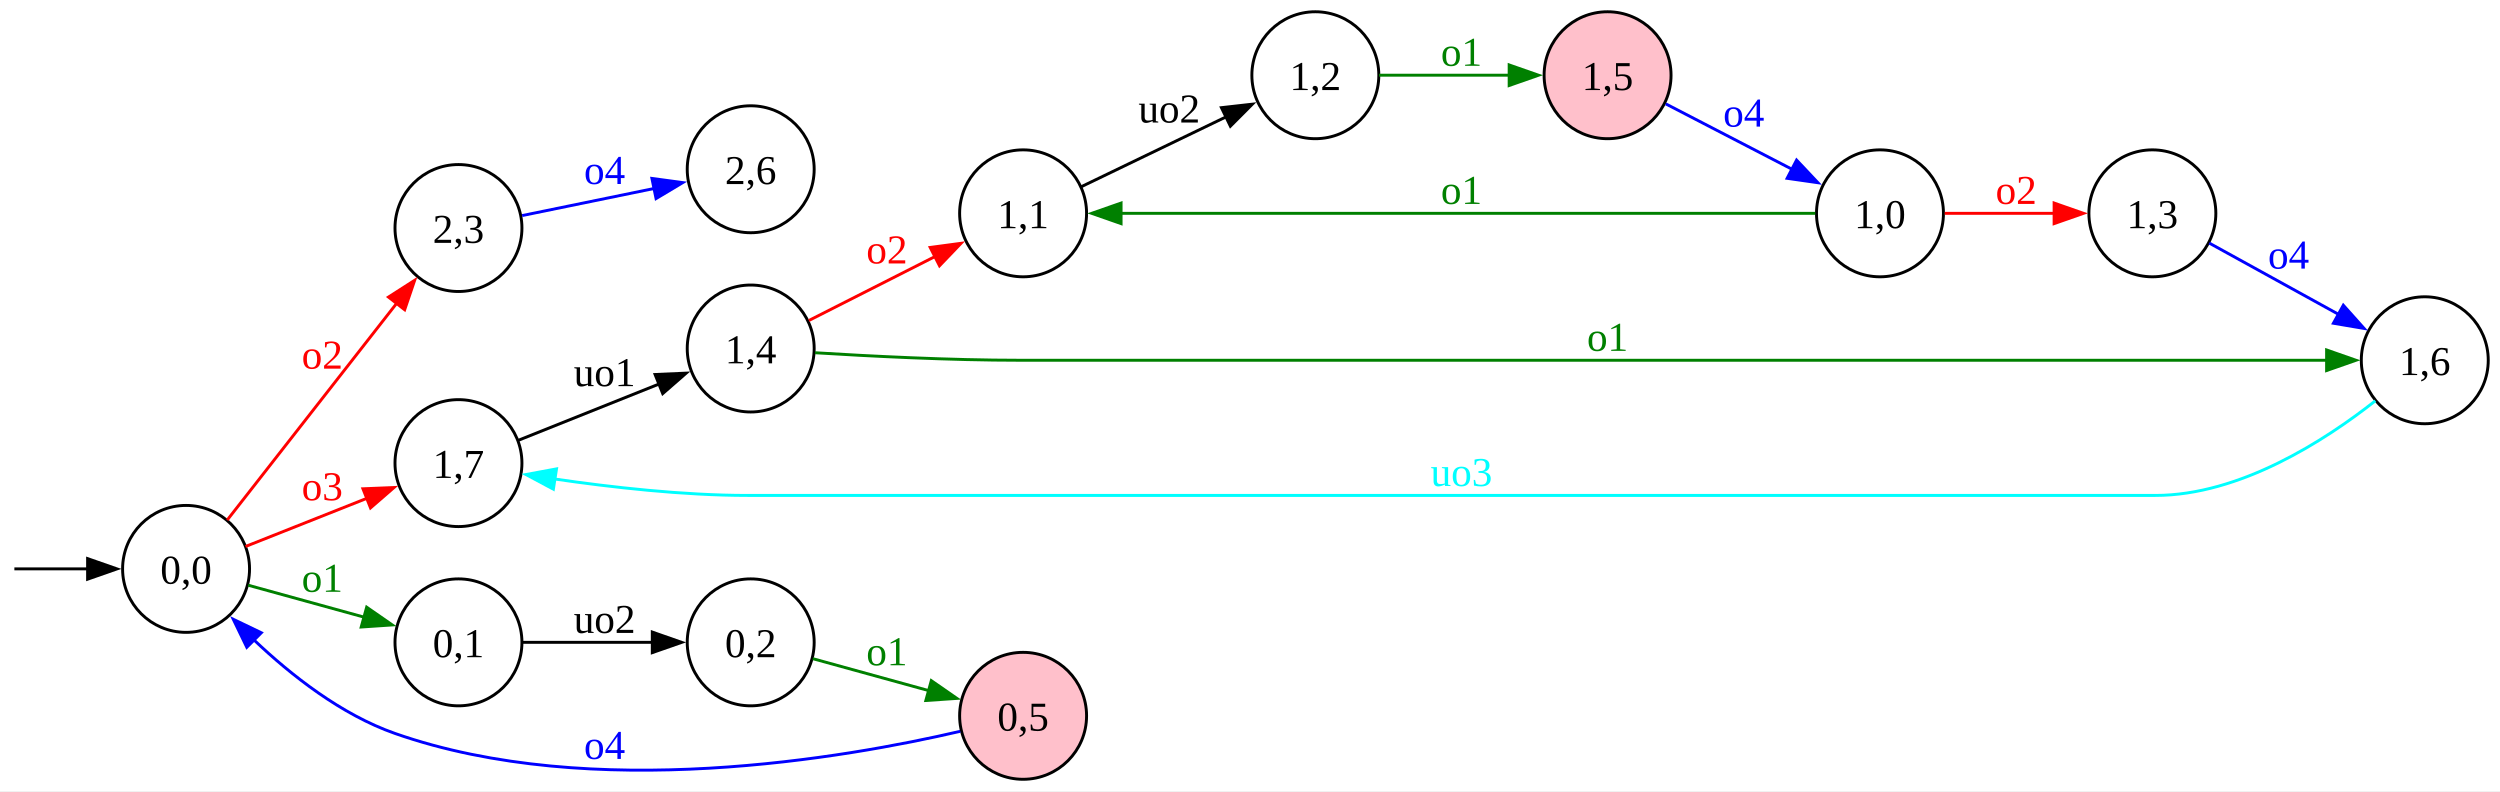
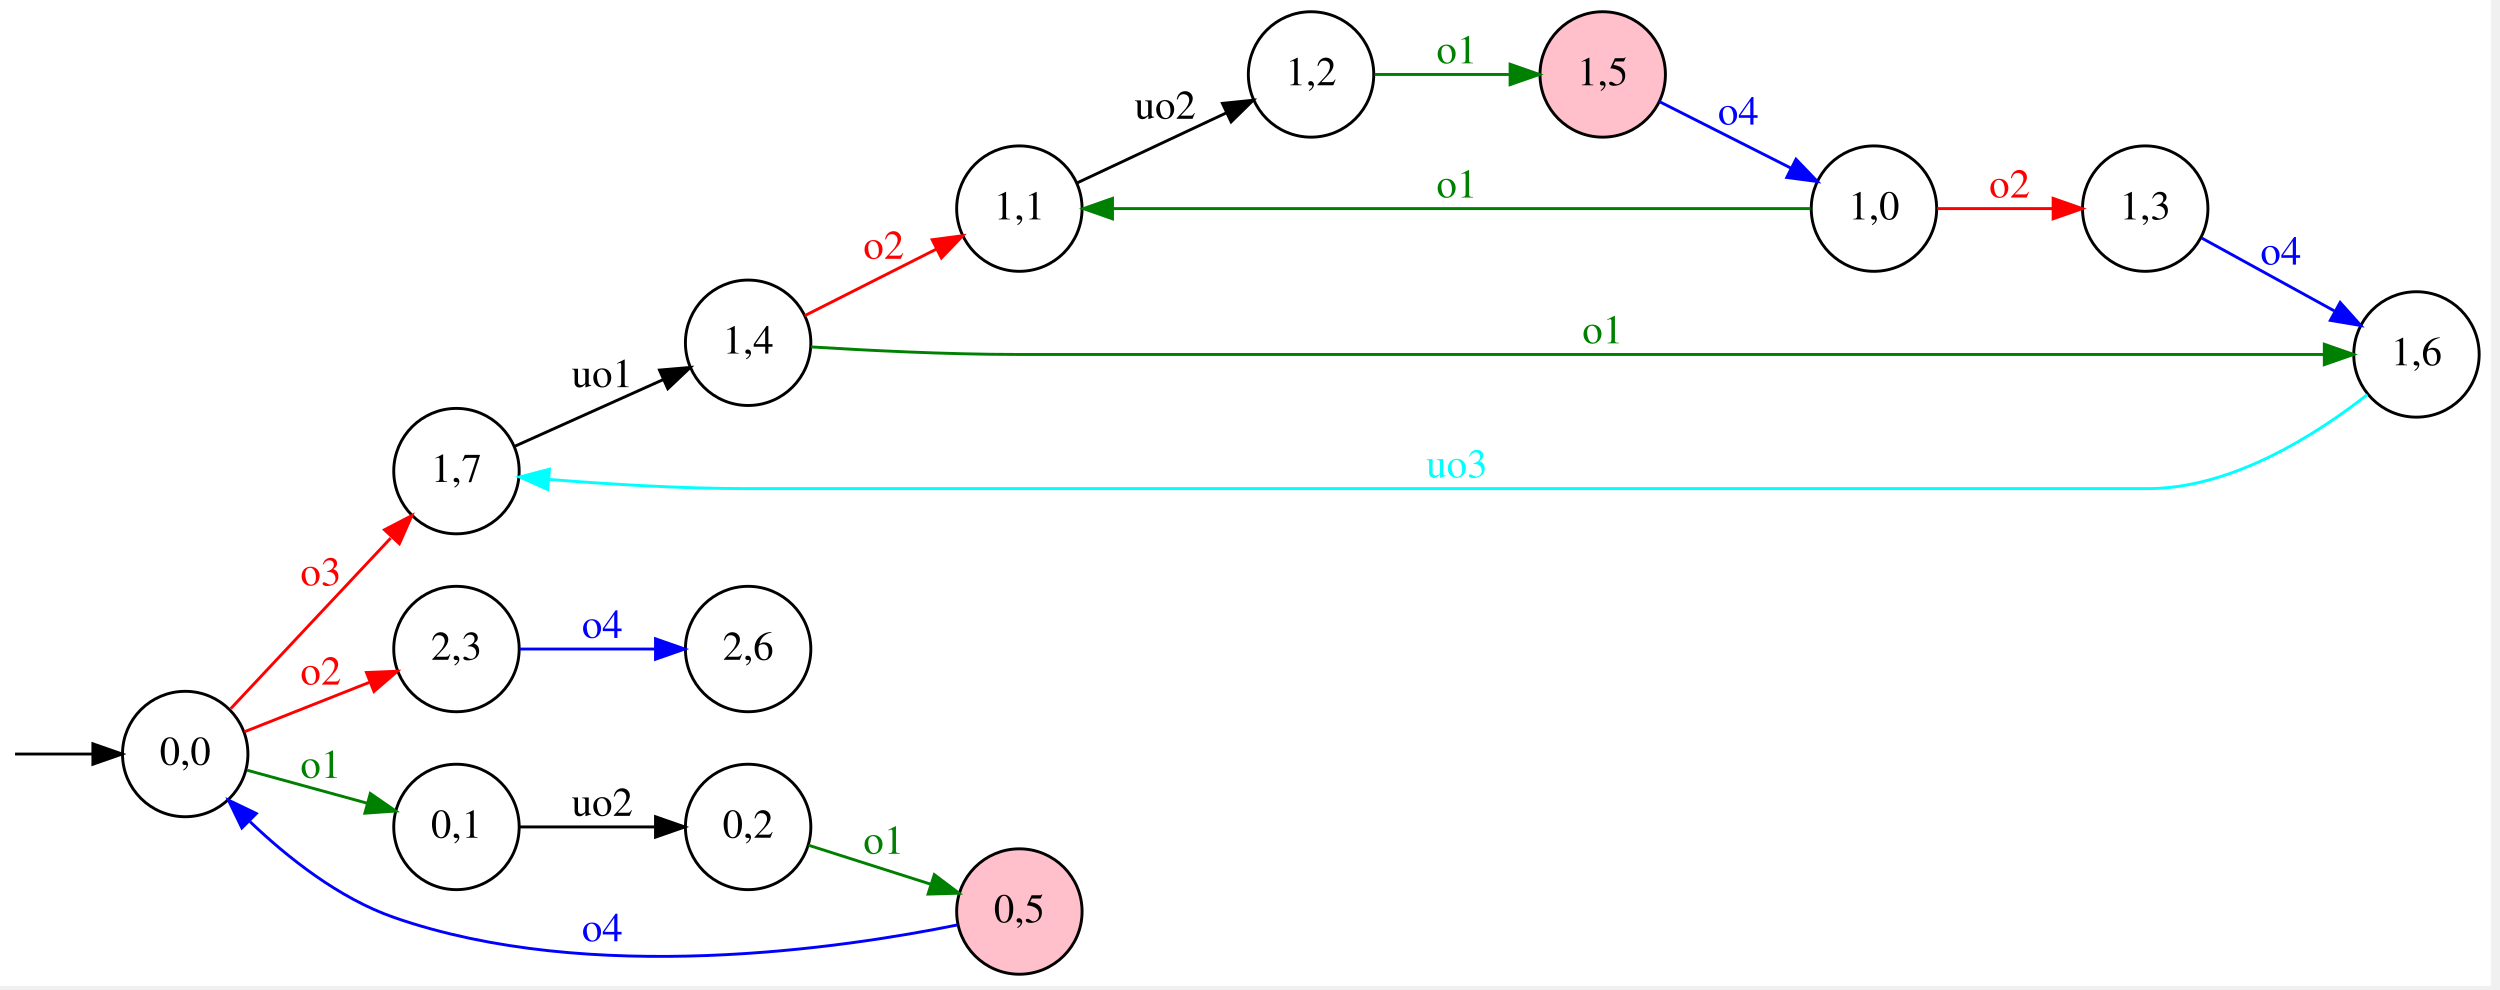
- <svg xmlns="http://www.w3.org/2000/svg" width="720pt" height="228pt" viewBox="0.00 0.00 720.00 228.00">
-   <g id="graph0" class="graph" transform="scale(0.846292 0.846292) rotate(0) translate(4 265.2)">
-     <polygon fill="white" stroke="none" points="-4,4 -4,-265.2 846.77,-265.2 846.77,4 -4,4" />
+ <svg xmlns="http://www.w3.org/2000/svg" width="720pt" height="285pt" viewBox="0.00 0.00 720.00 284.96">
+   <g id="graph0" class="graph" transform="scale(0.84 0.84) rotate(0) translate(4 334)">
+     <polygon fill="white" stroke="transparent" points="-4,4 -4,-334 850,-334 850,4 -4,4" />
    <g id="node1" class="node">
</g>
    <g id="node2" class="node">
-       <ellipse fill="none" stroke="black" cx="59.32" cy="-71.6" rx="21.6" ry="21.6" />
-       <text xml:space="preserve" text-anchor="middle" x="59.32" y="-66.55" font-family="Times New Roman,serif" font-size="14.00">0,0</text>
+       <ellipse fill="none" stroke="black" cx="59.5" cy="-75.5" rx="21.5" ry="21.5" />
+       <text text-anchor="middle" x="59.5" y="-71.8" font-family="Times,serif" font-size="14.00">0,0</text>
    </g>
    <g id="edge1" class="edge">
-       <path fill="none" stroke="black" d="M0.89,-71.6C2.38,-71.6 13.8,-71.6 26.08,-71.6" />
-       <polygon fill="black" stroke="black" points="25.81,-75.1 35.81,-71.6 25.81,-68.1 25.81,-75.1" />
+       <path fill="none" stroke="black" d="M1.16,-75.5C2.71,-75.5 14.93,-75.5 27.7,-75.5" />
+       <polygon fill="black" stroke="black" points="27.85,-79 37.85,-75.5 27.85,-72 27.85,-79" />
    </g>
    <g id="node3" class="node">
-       <ellipse fill="none" stroke="black" cx="152.02" cy="-187.6" rx="21.6" ry="21.6" />
-       <text xml:space="preserve" text-anchor="middle" x="152.02" y="-182.55" font-family="Times New Roman,serif" font-size="14.00">2,3</text>
+       <ellipse fill="none" stroke="black" cx="152.5" cy="-172.5" rx="21.5" ry="21.5" />
+       <text text-anchor="middle" x="152.5" y="-168.8" font-family="Times,serif" font-size="14.00">1,7</text>
    </g>
    <g id="edge2" class="edge">
-       <path fill="none" stroke="red" d="M73.32,-88.22C88.4,-107.52 113.46,-139.56 131.03,-162.03" />
-       <polygon fill="red" stroke="red" points="128.2,-164.1 137.12,-169.82 133.71,-159.78 128.2,-164.1" />
-       <text xml:space="preserve" text-anchor="middle" x="105.67" y="-139.75" font-family="Times New Roman,serif" font-size="14.00" fill="red">o2</text>
+       <path fill="none" stroke="red" d="M75.12,-91.08C89.93,-106.87 113.02,-131.48 129.93,-149.51" />
+       <polygon fill="red" stroke="red" points="127.82,-152.38 137.22,-157.27 132.93,-147.59 127.82,-152.38" />
+       <text text-anchor="middle" x="106" y="-133.3" font-family="Times,serif" font-size="14.00" fill="red">o3</text>
    </g>
    <g id="node4" class="node">
-       <ellipse fill="none" stroke="black" cx="152.02" cy="-107.6" rx="21.6" ry="21.6" />
-       <text xml:space="preserve" text-anchor="middle" x="152.02" y="-102.55" font-family="Times New Roman,serif" font-size="14.00">1,7</text>
+       <ellipse fill="none" stroke="black" cx="152.5" cy="-111.5" rx="21.5" ry="21.5" />
+       <text text-anchor="middle" x="152.5" y="-107.8" font-family="Times,serif" font-size="14.00">2,3</text>
    </g>
    <g id="edge3" class="edge">
-       <path fill="none" stroke="red" d="M79.56,-79.23C91.62,-84.02 107.42,-90.3 121.1,-95.72" />
-       <polygon fill="red" stroke="red" points="119.51,-98.86 130.09,-99.29 122.09,-92.35 119.51,-98.86" />
-       <text xml:space="preserve" text-anchor="middle" x="105.67" y="-94.96" font-family="Times New Roman,serif" font-size="14.00" fill="red">o3</text>
+       <path fill="none" stroke="red" d="M79.8,-83.13C92.23,-88.05 108.61,-94.53 122.58,-100.06" />
+       <polygon fill="red" stroke="red" points="121.64,-103.45 132.23,-103.88 124.22,-96.94 121.64,-103.45" />
+       <text text-anchor="middle" x="106" y="-99.3" font-family="Times,serif" font-size="14.00" fill="red">o2</text>
    </g>
    <g id="node5" class="node">
-       <ellipse fill="none" stroke="black" cx="152.02" cy="-46.6" rx="21.6" ry="21.6" />
-       <text xml:space="preserve" text-anchor="middle" x="152.02" y="-41.55" font-family="Times New Roman,serif" font-size="14.00">0,1</text>
+       <ellipse fill="none" stroke="black" cx="152.5" cy="-50.5" rx="21.5" ry="21.5" />
+       <text text-anchor="middle" x="152.5" y="-46.8" font-family="Times,serif" font-size="14.00">0,1</text>
    </g>
    <g id="edge4" class="edge">
-       <path fill="none" stroke="green" d="M80.45,-66.05C92.07,-62.85 106.94,-58.75 120.03,-55.14" />
-       <polygon fill="green" stroke="green" points="120.78,-58.57 129.49,-52.53 118.92,-51.82 120.78,-58.57" />
-       <text xml:space="preserve" text-anchor="middle" x="105.67" y="-63.8" font-family="Times New Roman,serif" font-size="14.00" fill="green">o1</text>
+       <path fill="none" stroke="green" d="M80.7,-69.95C92.8,-66.63 108.4,-62.34 121.88,-58.64" />
+       <polygon fill="green" stroke="green" points="122.96,-61.97 131.67,-55.95 121.1,-55.22 122.96,-61.97" />
+       <text text-anchor="middle" x="106" y="-67.3" font-family="Times,serif" font-size="14.00" fill="green">o1</text>
    </g>
    <g id="node6" class="node">
-       <ellipse fill="none" stroke="black" cx="251.47" cy="-207.6" rx="21.6" ry="21.6" />
-       <text xml:space="preserve" text-anchor="middle" x="251.47" y="-202.55" font-family="Times New Roman,serif" font-size="14.00">2,6</text>
+       <ellipse fill="none" stroke="black" cx="252.5" cy="-216.5" rx="21.5" ry="21.5" />
+       <text text-anchor="middle" x="252.5" y="-212.8" font-family="Times,serif" font-size="14.00">1,4</text>
    </g>
    <g id="edge5" class="edge">
-       <path fill="none" stroke="blue" d="M173.69,-191.84C186.74,-194.52 203.86,-198.03 218.62,-201.06" />
-       <polygon fill="blue" stroke="blue" points="217.85,-204.48 228.35,-203.06 219.26,-197.62 217.85,-204.48" />
-       <text xml:space="preserve" text-anchor="middle" x="201.75" y="-202.59" font-family="Times New Roman,serif" font-size="14.00" fill="blue">o4</text>
+       <path fill="none" stroke="black" d="M172.4,-180.98C186.9,-187.5 207.16,-196.59 223.54,-203.95" />
+       <polygon fill="black" stroke="black" points="222.11,-207.14 232.66,-208.04 224.97,-200.75 222.11,-207.14" />
+       <text text-anchor="middle" x="202.5" y="-201.3" font-family="Times,serif" font-size="14.00">uo1</text>
    </g>
    <g id="node7" class="node">
-       <ellipse fill="none" stroke="black" cx="251.47" cy="-146.6" rx="21.6" ry="21.6" />
-       <text xml:space="preserve" text-anchor="middle" x="251.47" y="-141.55" font-family="Times New Roman,serif" font-size="14.00">1,4</text>
+       <ellipse fill="none" stroke="black" cx="252.5" cy="-111.5" rx="21.5" ry="21.5" />
+       <text text-anchor="middle" x="252.5" y="-107.8" font-family="Times,serif" font-size="14.00">2,6</text>
    </g>
    <g id="edge6" class="edge">
-       <path fill="none" stroke="black" d="M172.27,-115.31C186.06,-120.82 204.9,-128.36 220.63,-134.66" />
-       <polygon fill="black" stroke="black" points="218.93,-137.75 229.52,-138.22 221.53,-131.25 218.93,-137.75" />
-       <text xml:space="preserve" text-anchor="middle" x="201.75" y="-133.79" font-family="Times New Roman,serif" font-size="14.00">uo1</text>
+       <path fill="none" stroke="blue" d="M174.28,-111.5C187.67,-111.5 205.31,-111.5 220.35,-111.5" />
+       <polygon fill="blue" stroke="blue" points="220.75,-115 230.75,-111.5 220.75,-108 220.75,-115" />
+       <text text-anchor="middle" x="202.5" y="-115.3" font-family="Times,serif" font-size="14.00" fill="blue">o4</text>
    </g>
    <g id="node8" class="node">
-       <ellipse fill="none" stroke="black" cx="251.47" cy="-46.6" rx="21.6" ry="21.6" />
-       <text xml:space="preserve" text-anchor="middle" x="251.47" y="-41.55" font-family="Times New Roman,serif" font-size="14.00">0,2</text>
+       <ellipse fill="none" stroke="black" cx="252.5" cy="-50.5" rx="21.5" ry="21.5" />
+       <text text-anchor="middle" x="252.5" y="-46.8" font-family="Times,serif" font-size="14.00">0,2</text>
    </g>
    <g id="edge7" class="edge">
-       <path fill="none" stroke="black" d="M173.69,-46.6C186.65,-46.6 203.63,-46.6 218.32,-46.6" />
-       <polygon fill="black" stroke="black" points="217.98,-50.1 227.98,-46.6 217.98,-43.1 217.98,-50.1" />
-       <text xml:space="preserve" text-anchor="middle" x="201.75" y="-49.8" font-family="Times New Roman,serif" font-size="14.00">uo2</text>
+       <path fill="none" stroke="black" d="M174.28,-50.5C187.67,-50.5 205.31,-50.5 220.35,-50.5" />
+       <polygon fill="black" stroke="black" points="220.75,-54 230.75,-50.5 220.75,-47 220.75,-54" />
+       <text text-anchor="middle" x="202.5" y="-54.3" font-family="Times,serif" font-size="14.00">uo2</text>
    </g>
    <g id="node9" class="node">
-       <ellipse fill="none" stroke="black" cx="344.17" cy="-192.6" rx="21.6" ry="21.6" />
-       <text xml:space="preserve" text-anchor="middle" x="344.17" y="-187.55" font-family="Times New Roman,serif" font-size="14.00">1,1</text>
+       <ellipse fill="none" stroke="black" cx="345.5" cy="-262.5" rx="21.5" ry="21.5" />
+       <text text-anchor="middle" x="345.5" y="-258.8" font-family="Times,serif" font-size="14.00">1,1</text>
    </g>
    <g id="edge8" class="edge">
-       <path fill="none" stroke="red" d="M271.26,-156.13C283.67,-162.42 300.16,-170.79 314.23,-177.92" />
-       <polygon fill="red" stroke="red" points="312.55,-180.99 323.05,-182.4 315.72,-174.75 312.55,-180.99" />
-       <text xml:space="preserve" text-anchor="middle" x="297.82" y="-175.55" font-family="Times New Roman,serif" font-size="14.00" fill="red">o2</text>
+       <path fill="none" stroke="red" d="M271.92,-225.81C284.87,-232.36 302.42,-241.23 317.02,-248.61" />
+       <polygon fill="red" stroke="red" points="315.61,-251.82 326.11,-253.21 318.77,-245.57 315.61,-251.82" />
+       <text text-anchor="middle" x="299" y="-245.3" font-family="Times,serif" font-size="14.00" fill="red">o2</text>
    </g>
    <g id="node10" class="node">
-       <ellipse fill="none" stroke="black" cx="821.17" cy="-142.6" rx="21.6" ry="21.6" />
-       <text xml:space="preserve" text-anchor="middle" x="821.17" y="-137.55" font-family="Times New Roman,serif" font-size="14.00">1,6</text>
+       <ellipse fill="none" stroke="black" cx="824.5" cy="-212.5" rx="21.5" ry="21.5" />
+       <text text-anchor="middle" x="824.5" y="-208.8" font-family="Times,serif" font-size="14.00">1,6</text>
    </g>
    <g id="edge9" class="edge">
-       <path fill="none" stroke="green" d="M273.35,-145.16C291.73,-144.01 319.21,-142.6 343.17,-142.6 343.17,-142.6 343.17,-142.6 729.47,-142.6 748.82,-142.6 770.5,-142.6 787.81,-142.6" />
-       <polygon fill="green" stroke="green" points="787.76,-146.1 797.76,-142.6 787.76,-139.1 787.76,-146.1" />
-       <text xml:space="preserve" text-anchor="middle" x="543.07" y="-145.8" font-family="Times New Roman,serif" font-size="14.00" fill="green">o1</text>
+       <path fill="none" stroke="green" d="M274.09,-215.08C292.53,-213.93 320.3,-212.5 344.5,-212.5 344.5,-212.5 344.5,-212.5 732.5,-212.5 752.52,-212.5 775.01,-212.5 792.63,-212.5" />
+       <polygon fill="green" stroke="green" points="792.9,-216 802.9,-212.5 792.9,-209 792.9,-216" />
+       <text text-anchor="middle" x="545.5" y="-216.3" font-family="Times,serif" font-size="14.00" fill="green">o1</text>
    </g>
    <g id="node11" class="node">
-       <ellipse fill="pink" stroke="black" cx="344.17" cy="-21.6" rx="21.6" ry="21.6" />
-       <text xml:space="preserve" text-anchor="middle" x="344.17" y="-16.55" font-family="Times New Roman,serif" font-size="14.00">0,5</text>
+       <ellipse fill="pink" stroke="black" cx="345.5" cy="-21.5" rx="21.5" ry="21.5" />
+       <text text-anchor="middle" x="345.5" y="-17.8" font-family="Times,serif" font-size="14.00">0,5</text>
    </g>
    <g id="edge10" class="edge">
-       <path fill="none" stroke="green" d="M272.6,-41.05C284.22,-37.85 299.09,-33.75 312.18,-30.14" />
-       <polygon fill="green" stroke="green" points="312.93,-33.57 321.64,-27.53 311.07,-26.82 312.93,-33.57" />
-       <text xml:space="preserve" text-anchor="middle" x="297.82" y="-38.8" font-family="Times New Roman,serif" font-size="14.00" fill="green">o1</text>
+       <path fill="none" stroke="green" d="M273.25,-44.21C285.41,-40.33 301.23,-35.29 314.88,-30.94" />
+       <polygon fill="green" stroke="green" points="316.33,-34.15 324.79,-27.78 314.2,-27.48 316.33,-34.15" />
+       <text text-anchor="middle" x="299" y="-41.3" font-family="Times,serif" font-size="14.00" fill="green">o1</text>
    </g>
    <g id="node12" class="node">
-       <ellipse fill="none" stroke="black" cx="443.62" cy="-239.6" rx="21.6" ry="21.6" />
-       <text xml:space="preserve" text-anchor="middle" x="443.62" y="-234.55" font-family="Times New Roman,serif" font-size="14.00">1,2</text>
+       <ellipse fill="none" stroke="black" cx="445.5" cy="-308.5" rx="21.5" ry="21.5" />
+       <text text-anchor="middle" x="445.5" y="-304.8" font-family="Times,serif" font-size="14.00">1,2</text>
    </g>
    <g id="edge11" class="edge">
-       <path fill="none" stroke="black" d="M363.96,-201.66C378.02,-208.45 397.52,-217.85 413.59,-225.6" />
-       <polygon fill="black" stroke="black" points="411.66,-228.56 422.19,-229.75 414.71,-222.25 411.66,-228.56" />
-       <text xml:space="preserve" text-anchor="middle" x="393.9" y="-223.51" font-family="Times New Roman,serif" font-size="14.00">uo2</text>
+       <path fill="none" stroke="black" d="M365.4,-271.37C379.9,-278.18 400.16,-287.69 416.54,-295.37" />
+       <polygon fill="black" stroke="black" points="415.12,-298.58 425.66,-299.66 418.1,-292.24 415.12,-298.58" />
+       <text text-anchor="middle" x="395.5" y="-293.3" font-family="Times,serif" font-size="14.00">uo2</text>
    </g>
    <g id="edge12" class="edge">
-       <path fill="none" stroke="cyan" d="M804.35,-128.8C787.15,-115.25 758.25,-96.6 729.47,-96.6 250.47,-96.6 250.47,-96.6 250.47,-96.6 228.44,-96.6 203.78,-99.41 184.78,-102.19" />
-       <polygon fill="cyan" stroke="cyan" points="184.32,-98.72 174.97,-103.71 185.39,-105.64 184.32,-98.72" />
-       <text xml:space="preserve" text-anchor="middle" x="493.35" y="-99.8" font-family="Times New Roman,serif" font-size="14.00" fill="cyan">uo3</text>
+       <path fill="none" stroke="cyan" d="M807.62,-198.7C790.36,-185.15 761.35,-166.5 732.5,-166.5 251.5,-166.5 251.5,-166.5 251.5,-166.5 228.92,-166.5 203.47,-168.11 184.16,-169.66" />
+       <polygon fill="cyan" stroke="cyan" points="183.8,-166.18 174.13,-170.5 184.38,-173.15 183.8,-166.18" />
+       <text text-anchor="middle" x="495.5" y="-170.3" font-family="Times,serif" font-size="14.00" fill="cyan">uo3</text>
    </g>
    <g id="edge13" class="edge">
-       <path fill="none" stroke="blue" d="M322.78,-16.33C284.02,-7.32 197.55,7.92 130.42,-15.6 112.15,-22 95.09,-35.39 82.38,-47.47" />
-       <polygon fill="blue" stroke="blue" points="79.99,-44.92 75.38,-54.46 84.93,-49.87 79.99,-44.92" />
-       <text xml:space="preserve" text-anchor="middle" x="201.75" y="-6.93" font-family="Times New Roman,serif" font-size="14.00" fill="blue">o4</text>
+       <path fill="none" stroke="blue" d="M324.35,-16.92C285.59,-9.04 198.55,4.06 131,-19.5 112.18,-26.07 94.61,-39.99 81.72,-52.31" />
+       <polygon fill="blue" stroke="blue" points="78.93,-50.15 74.33,-59.69 83.88,-55.1 78.93,-50.15" />
+       <text text-anchor="middle" x="202.5" y="-11.3" font-family="Times,serif" font-size="14.00" fill="blue">o4</text>
    </g>
    <g id="node13" class="node">
-       <ellipse fill="pink" stroke="black" cx="543.07" cy="-239.6" rx="21.6" ry="21.6" />
-       <text xml:space="preserve" text-anchor="middle" x="543.07" y="-234.55" font-family="Times New Roman,serif" font-size="14.00">1,5</text>
+       <ellipse fill="pink" stroke="black" cx="545.5" cy="-308.5" rx="21.5" ry="21.5" />
+       <text text-anchor="middle" x="545.5" y="-304.8" font-family="Times,serif" font-size="14.00">1,5</text>
    </g>
    <g id="edge14" class="edge">
-       <path fill="none" stroke="green" d="M465.29,-239.6C478.25,-239.6 495.23,-239.6 509.92,-239.6" />
-       <polygon fill="green" stroke="green" points="509.58,-243.1 519.58,-239.6 509.58,-236.1 509.58,-243.1" />
-       <text xml:space="preserve" text-anchor="middle" x="493.35" y="-242.8" font-family="Times New Roman,serif" font-size="14.00" fill="green">o1</text>
+       <path fill="none" stroke="green" d="M467.28,-308.5C480.67,-308.5 498.31,-308.5 513.35,-308.5" />
+       <polygon fill="green" stroke="green" points="513.75,-312 523.75,-308.5 513.75,-305 513.75,-312" />
+       <text text-anchor="middle" x="495.5" y="-312.3" font-family="Times,serif" font-size="14.00" fill="green">o1</text>
    </g>
    <g id="node14" class="node">
-       <ellipse fill="none" stroke="black" cx="635.77" cy="-192.6" rx="21.6" ry="21.6" />
-       <text xml:space="preserve" text-anchor="middle" x="635.77" y="-187.55" font-family="Times New Roman,serif" font-size="14.00">1,0</text>
+       <ellipse fill="none" stroke="black" cx="638.5" cy="-262.5" rx="21.5" ry="21.5" />
+       <text text-anchor="middle" x="638.5" y="-258.8" font-family="Times,serif" font-size="14.00">1,0</text>
    </g>
    <g id="edge15" class="edge">
-       <path fill="none" stroke="blue" d="M562.86,-229.86C575.27,-223.43 591.76,-214.88 605.83,-207.6" />
-       <polygon fill="blue" stroke="blue" points="607.39,-210.73 614.66,-203.02 604.17,-204.52 607.39,-210.73" />
-       <text xml:space="preserve" text-anchor="middle" x="589.42" y="-222.11" font-family="Times New Roman,serif" font-size="14.00" fill="blue">o4</text>
+       <path fill="none" stroke="blue" d="M564.92,-299.19C577.87,-292.64 595.42,-283.77 610.02,-276.39" />
+       <polygon fill="blue" stroke="blue" points="611.77,-279.43 619.11,-271.79 608.61,-273.18 611.77,-279.43" />
+       <text text-anchor="middle" x="592" y="-291.3" font-family="Times,serif" font-size="14.00" fill="blue">o4</text>
    </g>
    <g id="edge17" class="edge">
-       <path fill="none" stroke="green" d="M613.74,-192.6C563.67,-192.6 437.1,-192.6 377.35,-192.6" />
-       <polygon fill="green" stroke="green" points="377.51,-189.1 367.51,-192.6 377.51,-196.1 377.51,-189.1" />
-       <text xml:space="preserve" text-anchor="middle" x="493.35" y="-195.8" font-family="Times New Roman,serif" font-size="14.00" fill="green">o1</text>
+       <path fill="none" stroke="green" d="M616.76,-262.5C566.41,-262.5 437.47,-262.5 377.74,-262.5" />
+       <polygon fill="green" stroke="green" points="377.43,-259 367.43,-262.5 377.43,-266 377.43,-259" />
+       <text text-anchor="middle" x="495.5" y="-266.3" font-family="Times,serif" font-size="14.00" fill="green">o1</text>
    </g>
    <g id="node15" class="node">
-       <ellipse fill="none" stroke="black" cx="728.47" cy="-192.6" rx="21.6" ry="21.6" />
-       <text xml:space="preserve" text-anchor="middle" x="728.47" y="-187.55" font-family="Times New Roman,serif" font-size="14.00">1,3</text>
+       <ellipse fill="none" stroke="black" cx="731.5" cy="-262.5" rx="21.5" ry="21.5" />
+       <text text-anchor="middle" x="731.5" y="-258.8" font-family="Times,serif" font-size="14.00">1,3</text>
    </g>
    <g id="edge16" class="edge">
-       <path fill="none" stroke="red" d="M657.81,-192.6C668.91,-192.6 682.78,-192.6 695.21,-192.6" />
-       <polygon fill="red" stroke="red" points="695.03,-196.1 705.03,-192.6 695.03,-189.1 695.03,-196.1" />
-       <text xml:space="preserve" text-anchor="middle" x="682.12" y="-195.8" font-family="Times New Roman,serif" font-size="14.00" fill="red">o2</text>
+       <path fill="none" stroke="red" d="M660.15,-262.5C671.9,-262.5 686.84,-262.5 699.93,-262.5" />
+       <polygon fill="red" stroke="red" points="699.93,-266 709.93,-262.5 699.93,-259 699.93,-266" />
+       <text text-anchor="middle" x="685" y="-266.3" font-family="Times,serif" font-size="14.00" fill="red">o2</text>
    </g>
    <g id="edge18" class="edge">
-       <path fill="none" stroke="blue" d="M747.82,-182.48C760.49,-175.5 777.56,-166.09 791.95,-158.16" />
-       <polygon fill="blue" stroke="blue" points="793.45,-161.33 800.52,-153.43 790.07,-155.2 793.45,-161.33" />
-       <text xml:space="preserve" text-anchor="middle" x="774.82" y="-173.79" font-family="Times New Roman,serif" font-size="14.00" fill="blue">o4</text>
+       <path fill="none" stroke="blue" d="M750.92,-252.38C763.95,-245.22 781.65,-235.49 796.31,-227.44" />
+       <polygon fill="blue" stroke="blue" points="798.34,-230.32 805.42,-222.43 794.97,-224.18 798.34,-230.32" />
+       <text text-anchor="middle" x="778" y="-243.3" font-family="Times,serif" font-size="14.00" fill="blue">o4</text>
    </g>
  </g>
</svg>
